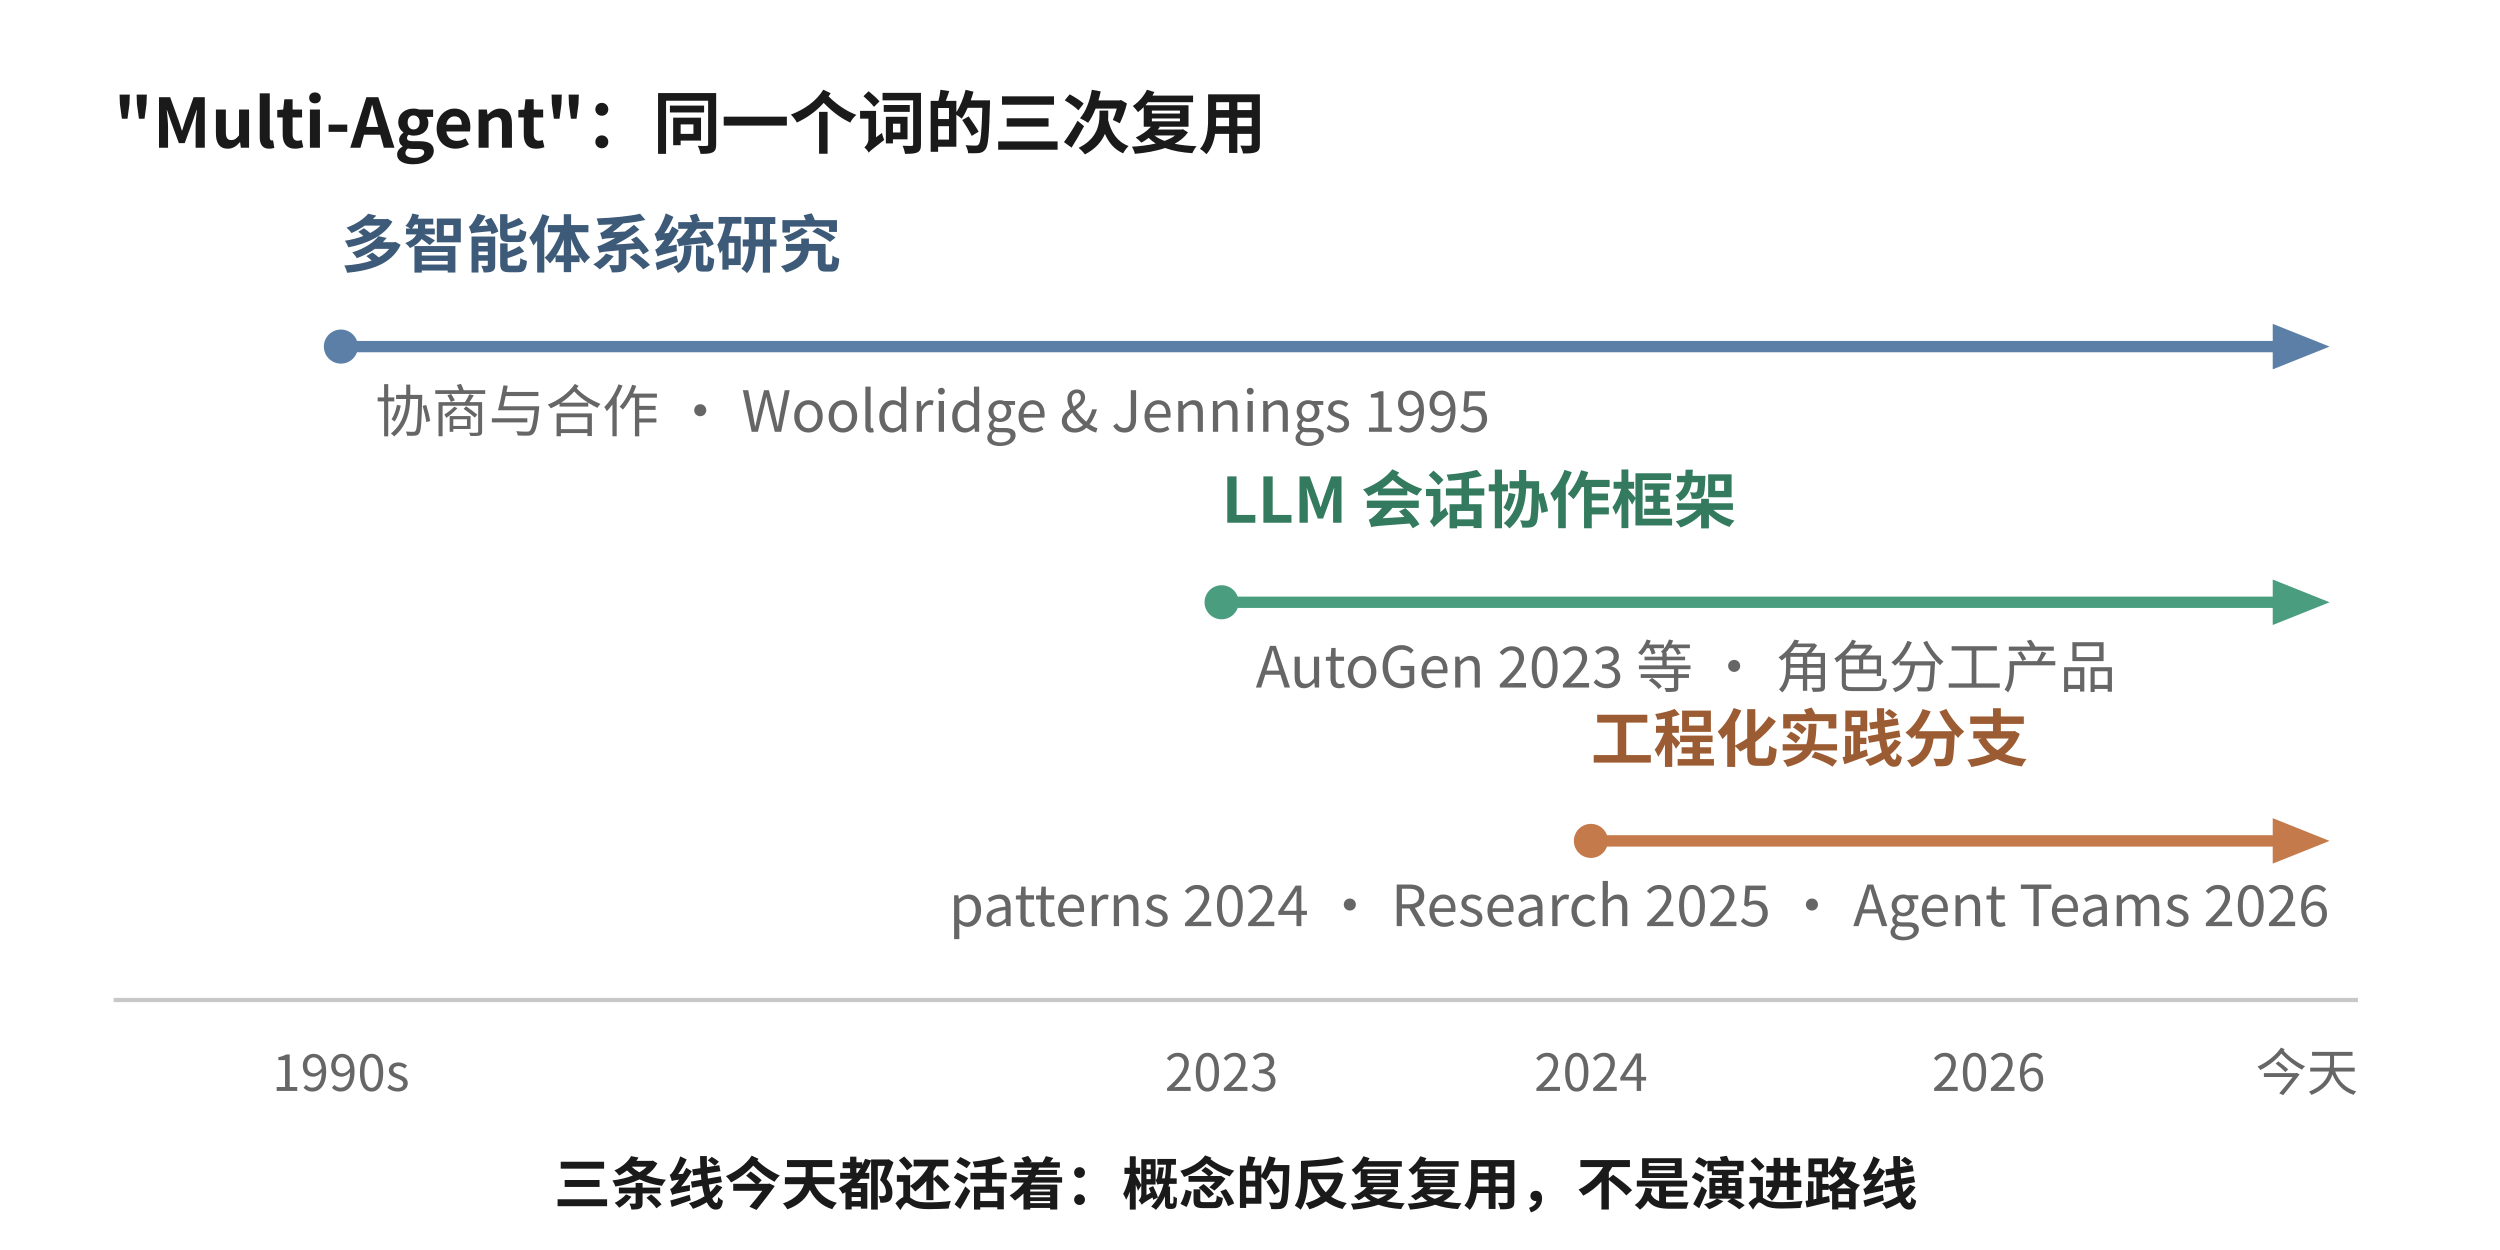
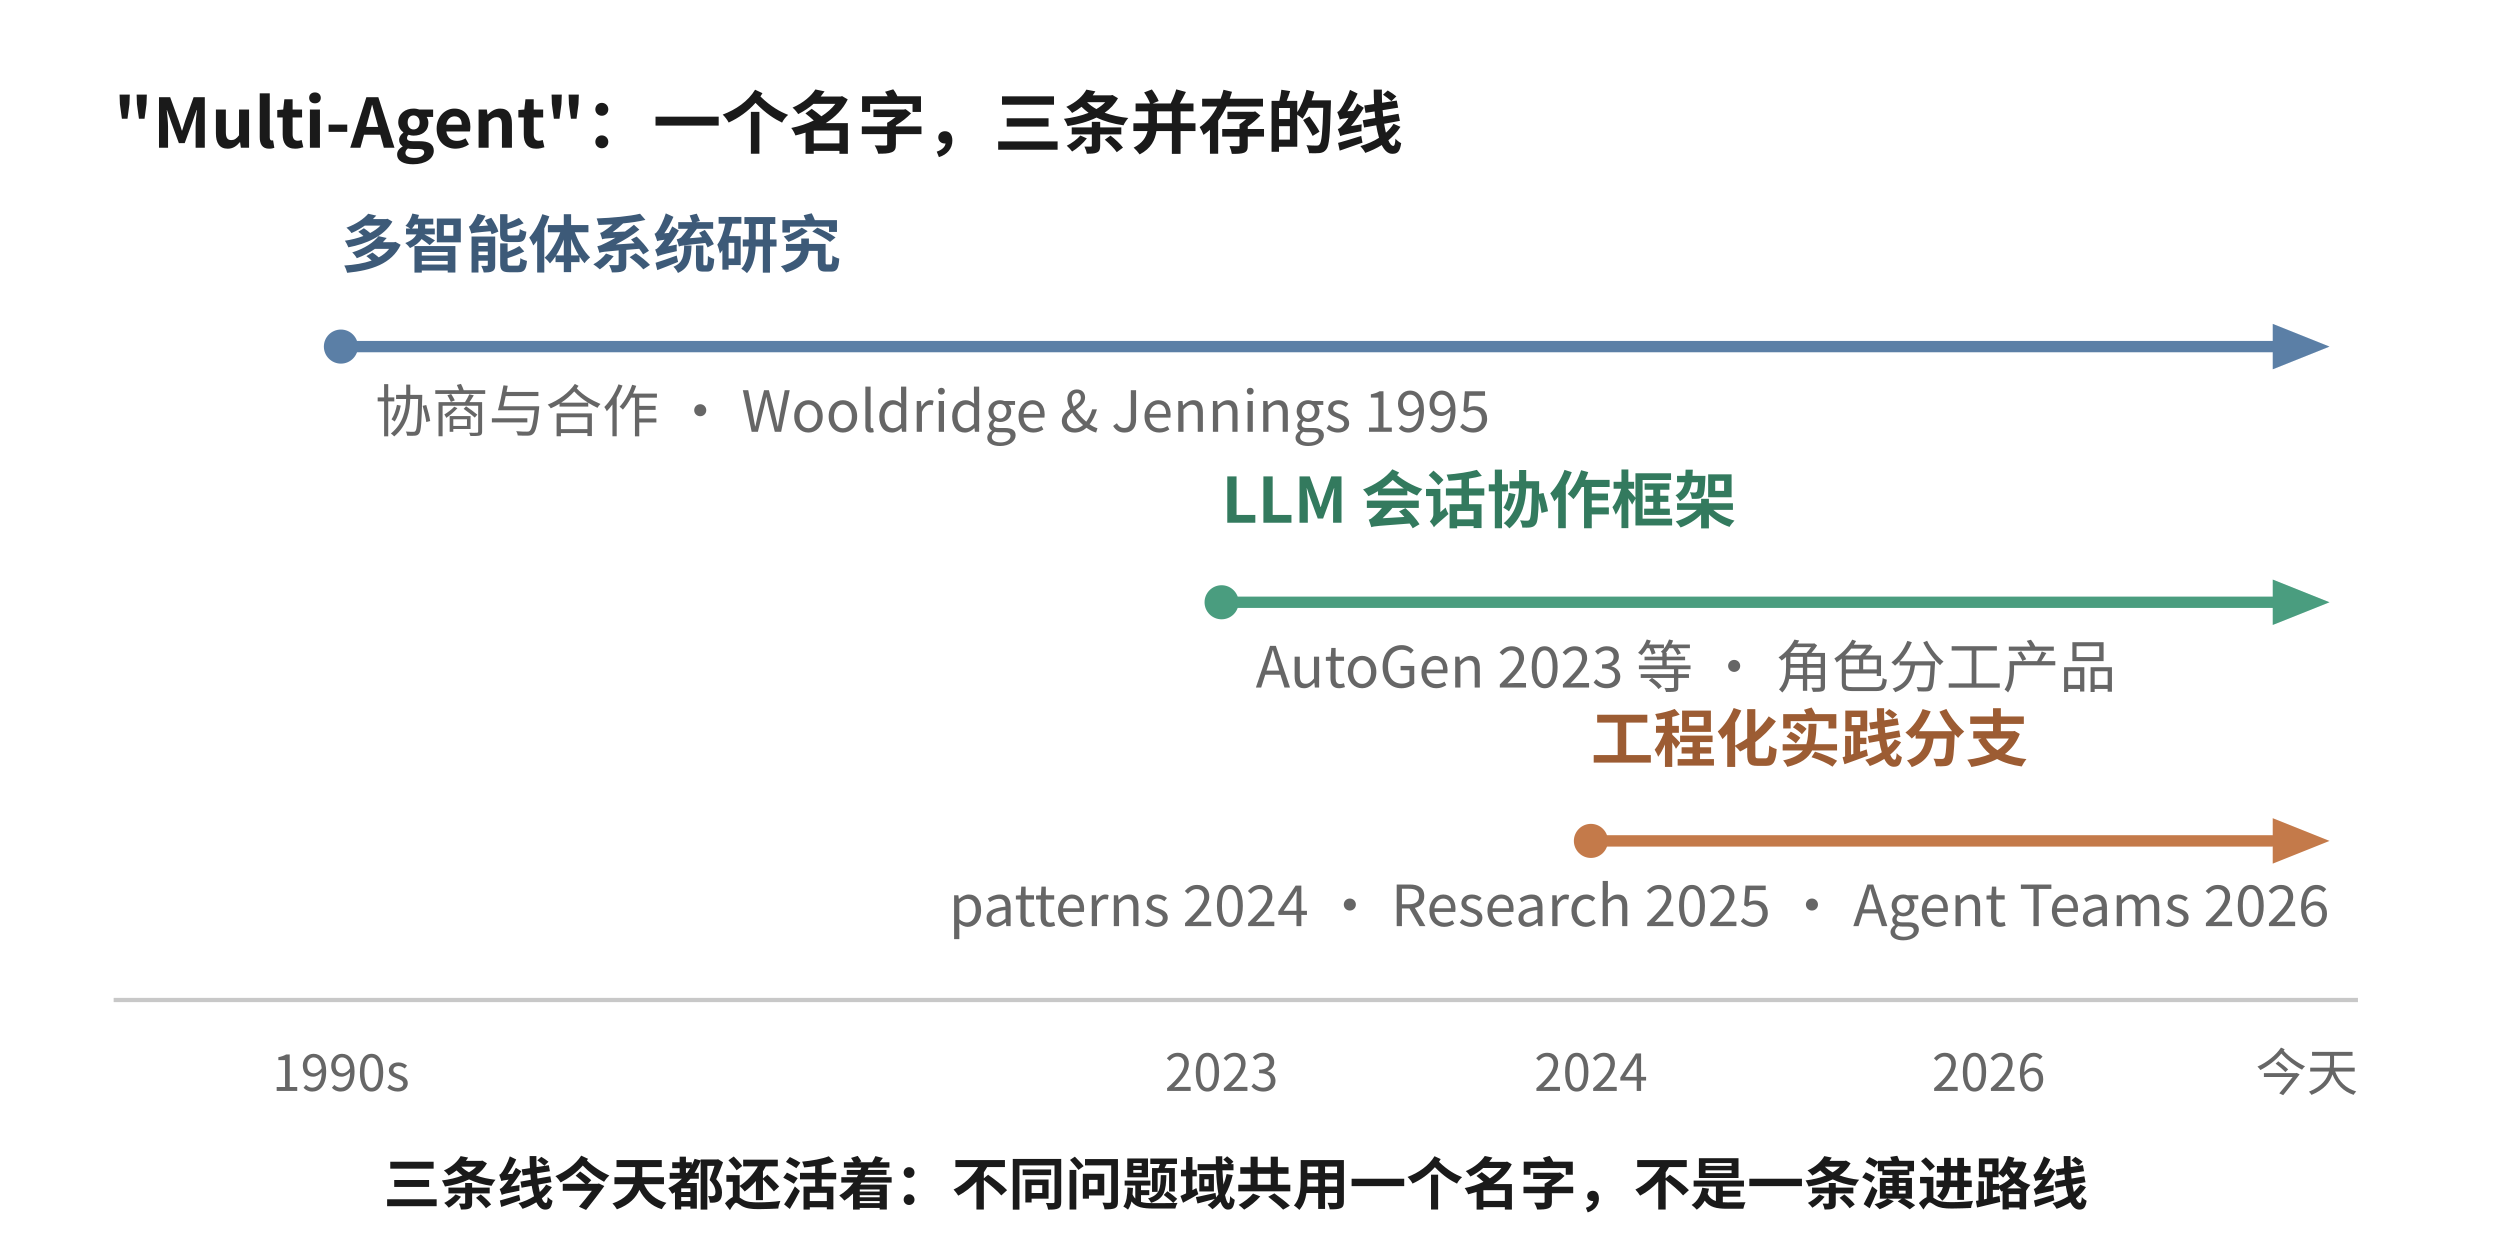
<svg xmlns="http://www.w3.org/2000/svg" width="880" height="440" viewBox="0 0 880 440" font-family="PingFang SC, Noto Sans CJK SC, Helvetica Neue, sans-serif">
  <rect width="880" height="440" fill="#ffffff" />
-   <text x="40" y="52" font-size="24" font-weight="600" fill="#1a1a1a">"Multi-Agent"：同一个词的三次复用</text>
+   <text x="40" y="52" font-size="24" font-weight="600" fill="#1a1a1a">"Multi-Agent"：一个名字，三条并存的线</text>
  <line x1="40" y1="352" x2="830" y2="352" stroke="#c8c8c8" stroke-width="1.5" />
  <text x="120" y="384" font-size="18" fill="#666666" text-anchor="middle">1990s</text>
  <text x="430" y="384" font-size="18" fill="#666666" text-anchor="middle">2023</text>
  <text x="560" y="384" font-size="18" fill="#666666" text-anchor="middle">2024</text>
  <text x="700" y="384" font-size="18" fill="#666666" text-anchor="middle">2026</text>
  <text x="812" y="384" font-size="18" fill="#666666" text-anchor="middle">今天</text>
  <circle cx="120" cy="122" r="6" fill="#5b7fa6" />
  <line x1="120" y1="122" x2="800" y2="122" stroke="#5b7fa6" stroke-width="4" stroke-linecap="round" />
  <polygon points="800,114 820,122 800,130" fill="#5b7fa6" />
  <text x="120" y="94" font-size="22" font-weight="600" fill="#3d5a78">多智能体系统研究</text>
  <text x="132" y="152" font-size="20" fill="#666666">协商与合作 · Wooldridge &amp; Jennings 1995</text>
  <circle cx="430" cy="212" r="6" fill="#4a9d7f" />
  <line x1="430" y1="212" x2="800" y2="212" stroke="#4a9d7f" stroke-width="4" stroke-linecap="round" />
  <polygon points="800,204 820,212 800,220" fill="#4a9d7f" />
  <text x="430" y="184" font-size="22" font-weight="600" fill="#337a5e">LLM 会话协作框架</text>
  <text x="442" y="242" font-size="20" fill="#666666">AutoGen 2023 等 · 角色分工产品</text>
  <circle cx="560" cy="296" r="6" fill="#c47a4a" />
  <line x1="560" y1="296" x2="800" y2="296" stroke="#c47a4a" stroke-width="4" stroke-linecap="round" />
  <polygon points="800,288 820,296 800,304" fill="#c47a4a" />
  <text x="560" y="268" font-size="22" font-weight="600" fill="#9c5c33">工程化实践分支</text>
  <text x="820" y="326" font-size="20" fill="#666666" text-anchor="end">patterns 2024 · Research 2025 · Agent Teams 2026</text>
-   <text x="435" y="424" font-size="20" font-weight="600" fill="#1a1a1a" text-anchor="middle">三条线今天都还活着：概念的反复复用，不是演进路线</text>
+   <text x="435" y="424" font-size="20" font-weight="600" fill="#1a1a1a" text-anchor="middle">三条线今天都还活着：不同问题域共用一个名字，不是一条演进路线</text>
</svg>
